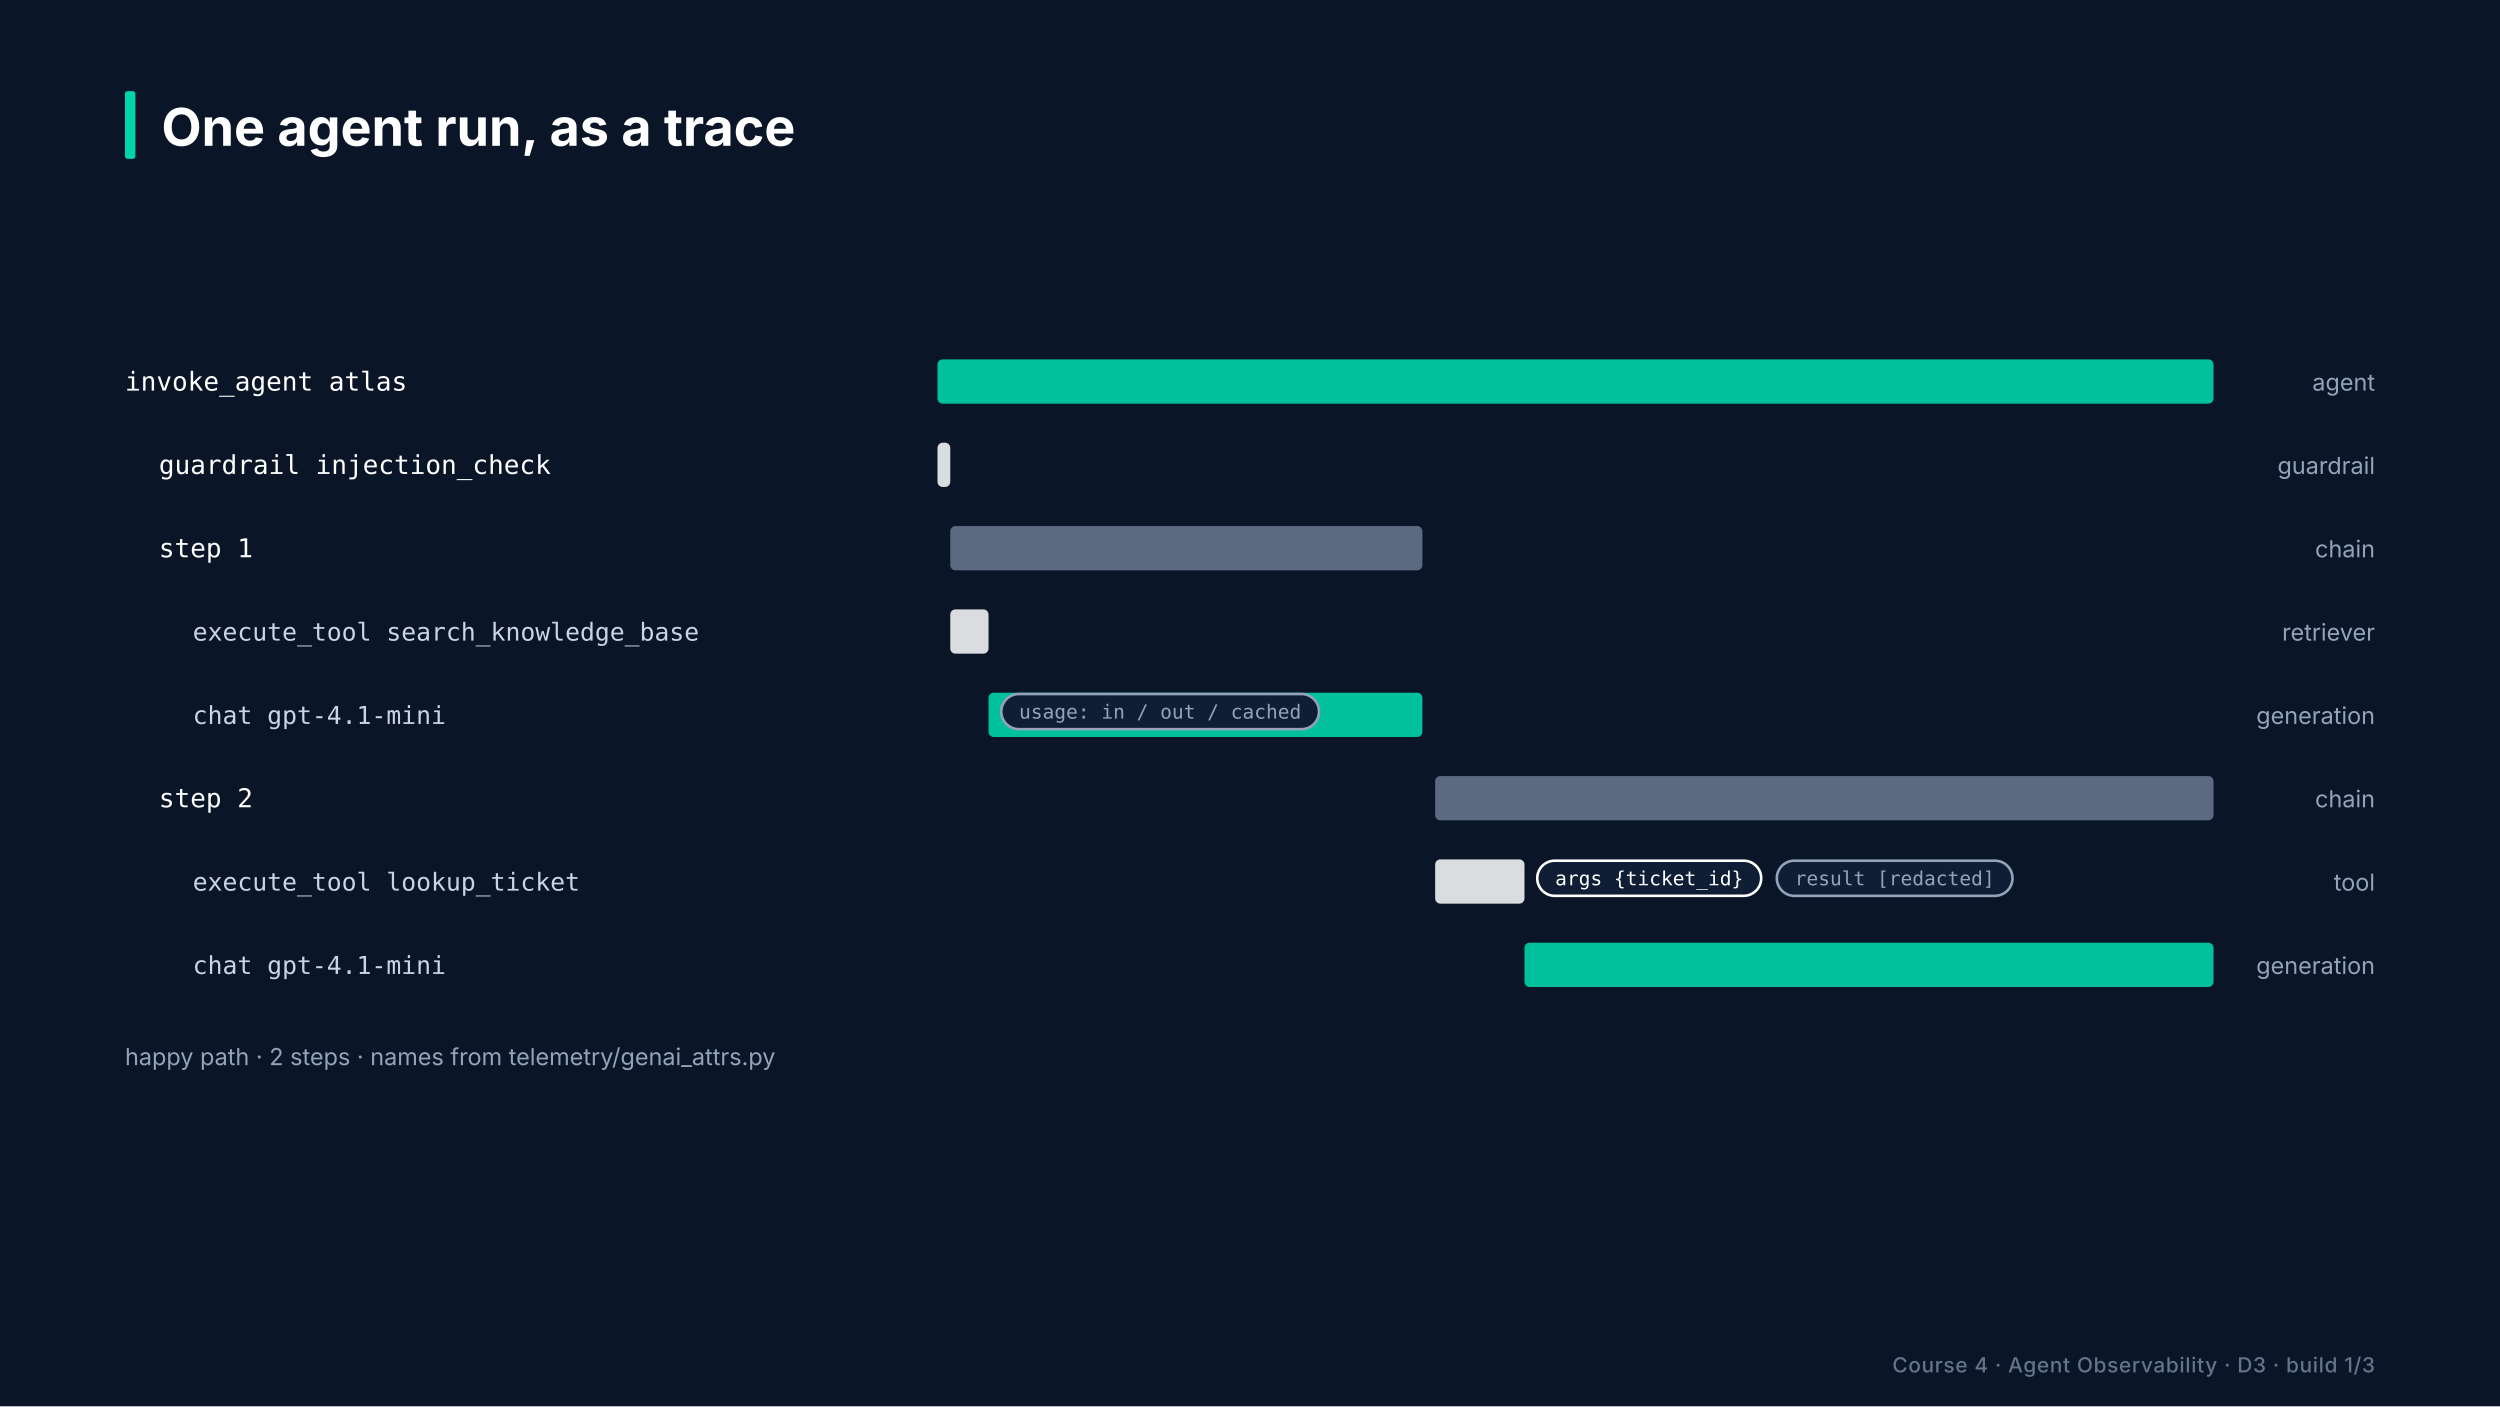
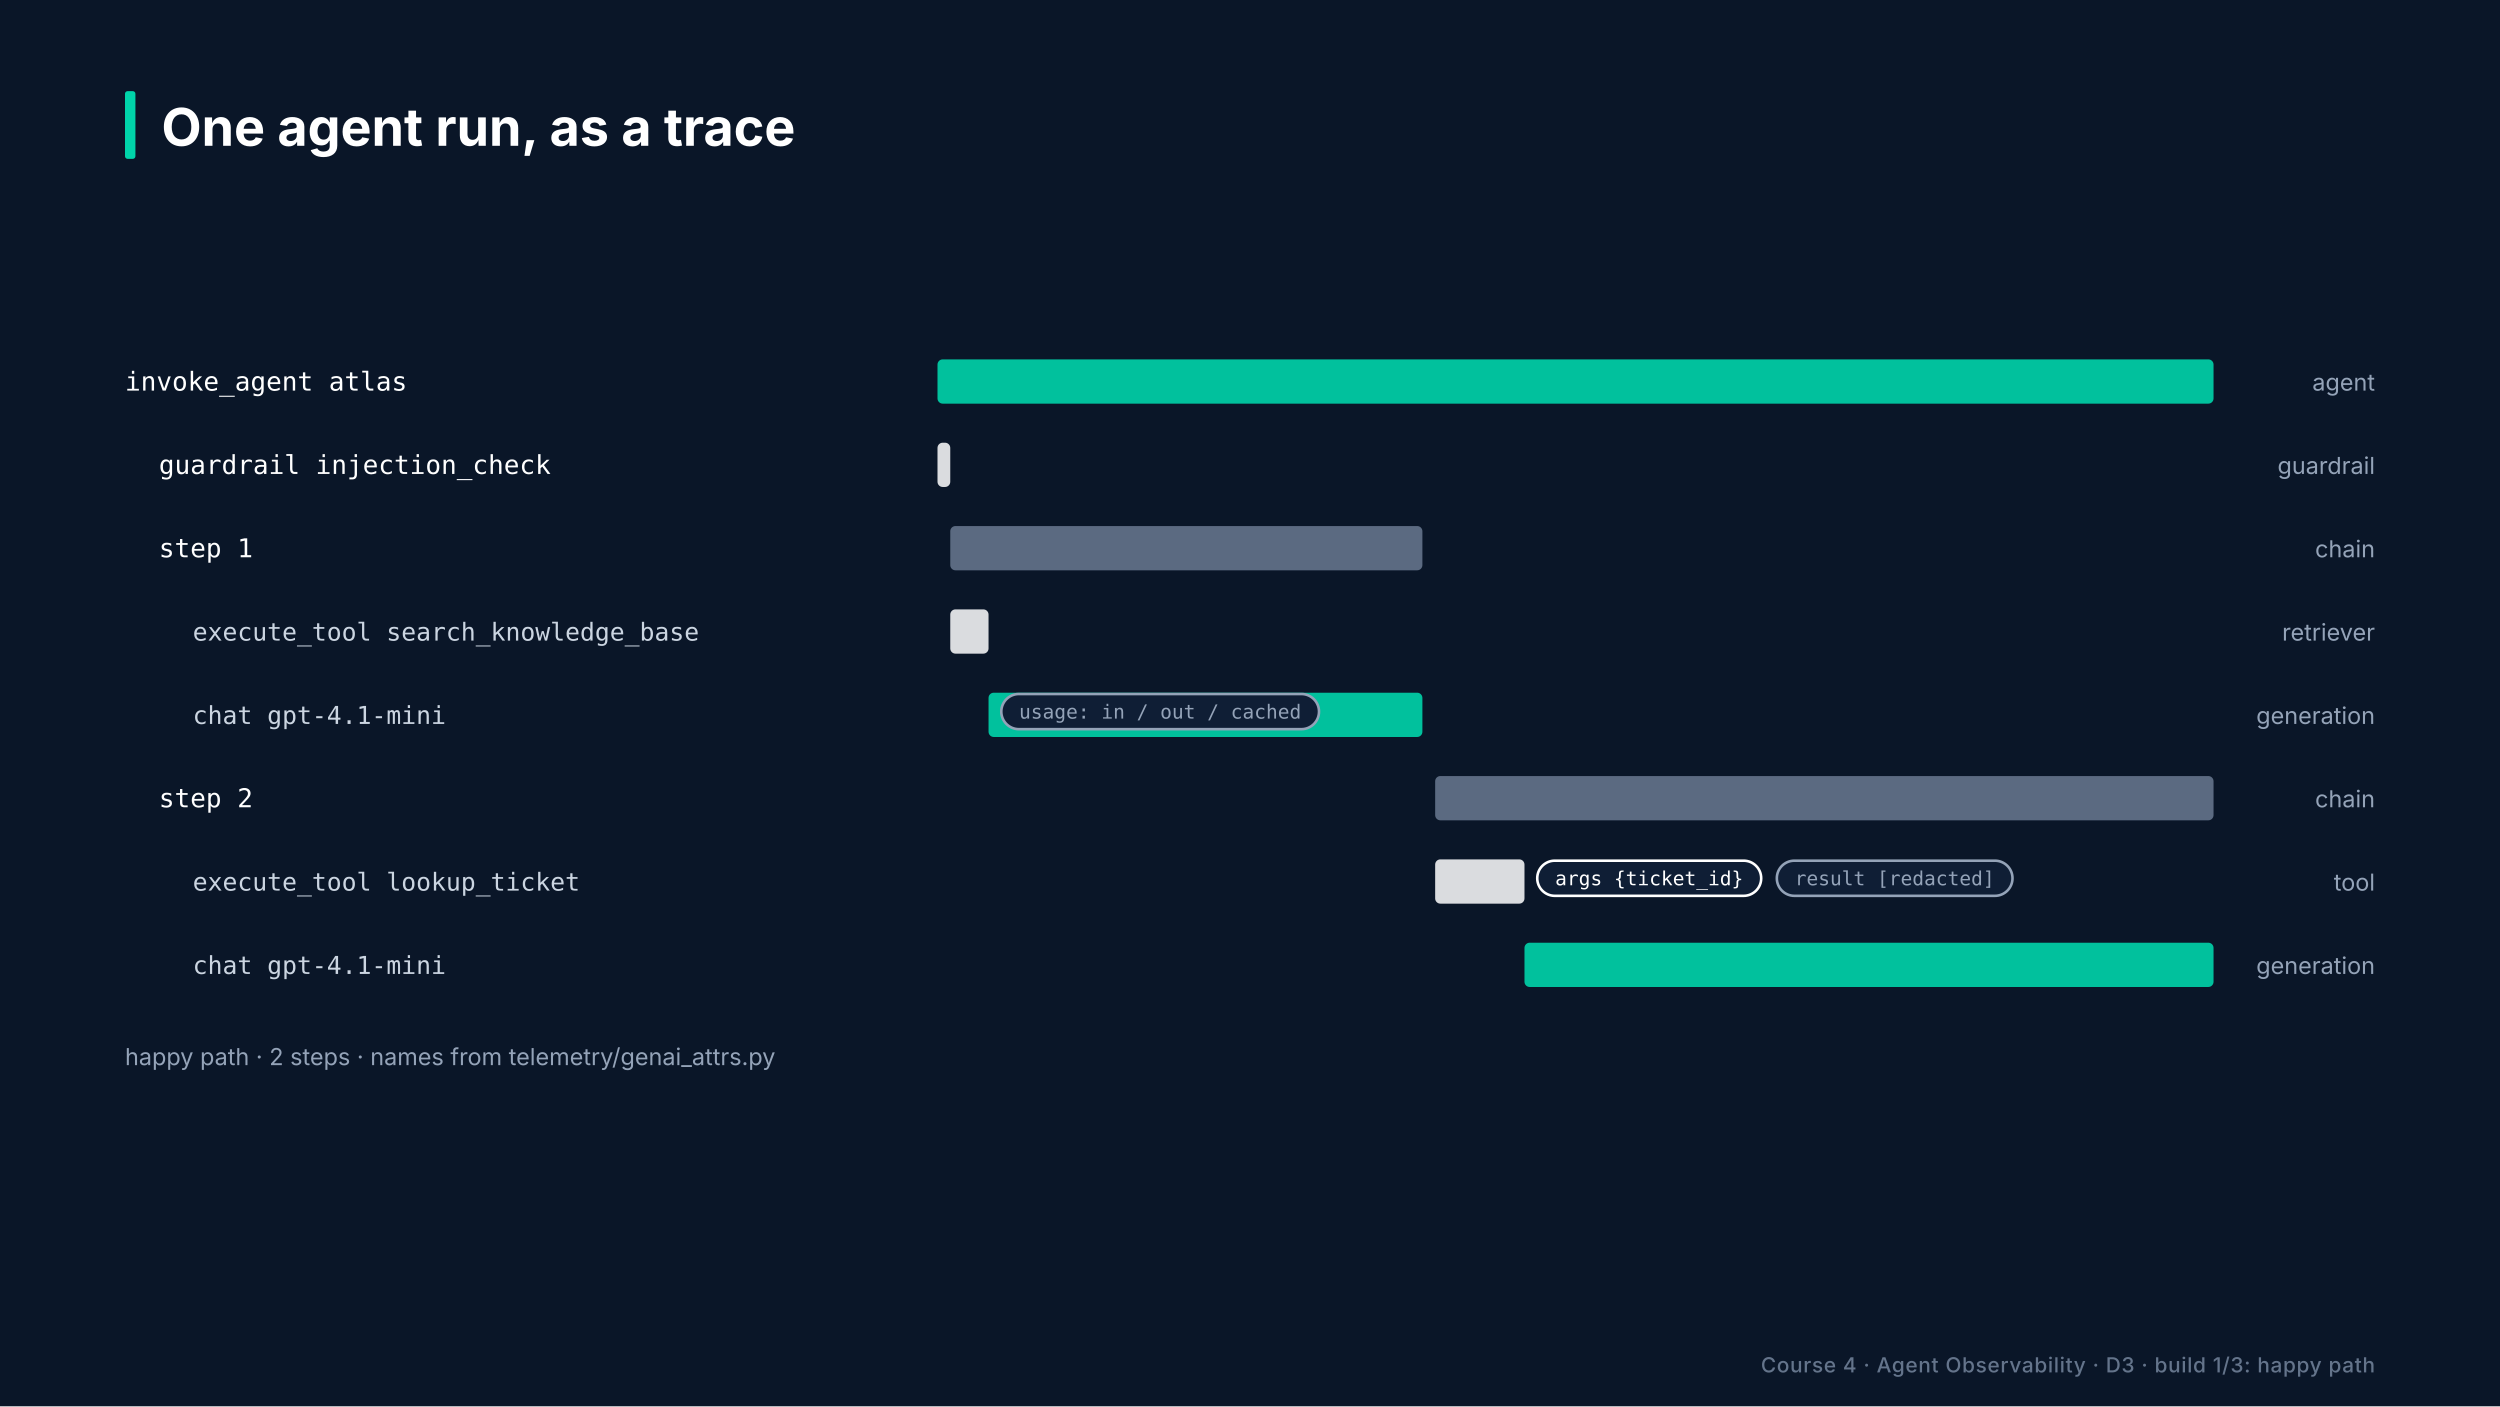
<svg xmlns="http://www.w3.org/2000/svg" viewBox="0 0 1920 1080" width="1920" height="1080" role="img" aria-labelledby="t-D3">
  <defs>
    <marker id="arr-flow" viewBox="0 0 16 16" markerWidth="16" markerHeight="16" refX="12" refY="8" orient="auto-start-reverse" markerUnits="userSpaceOnUse">
      <path d="M3 2.5 L12.5 8 L3 13.5" fill="none" stroke="#FFFFFF99" stroke-width="2.6" stroke-linecap="round" stroke-linejoin="round" />
    </marker>
    <marker id="arr-teal" viewBox="0 0 16 16" markerWidth="16" markerHeight="16" refX="12" refY="8" orient="auto-start-reverse" markerUnits="userSpaceOnUse">
      <path d="M3 2.5 L12.5 8 L3 13.5" fill="none" stroke="#00D4AA" stroke-width="2.6" stroke-linecap="round" stroke-linejoin="round" />
    </marker>
    <marker id="arr-red" viewBox="0 0 16 16" markerWidth="16" markerHeight="16" refX="12" refY="8" orient="auto-start-reverse" markerUnits="userSpaceOnUse">
      <path d="M3 2.5 L12.5 8 L3 13.5" fill="none" stroke="#FF4B4B" stroke-width="2.6" stroke-linecap="round" stroke-linejoin="round" />
    </marker>
    <marker id="arr-amber" viewBox="0 0 16 16" markerWidth="16" markerHeight="16" refX="12" refY="8" orient="auto-start-reverse" markerUnits="userSpaceOnUse">
      <path d="M3 2.5 L12.5 8 L3 13.5" fill="none" stroke="#FFB020" stroke-width="2.6" stroke-linecap="round" stroke-linejoin="round" />
    </marker>
    <marker id="arr-gray" viewBox="0 0 16 16" markerWidth="16" markerHeight="16" refX="12" refY="8" orient="auto-start-reverse" markerUnits="userSpaceOnUse">
      <path d="M3 2.5 L12.5 8 L3 13.5" fill="none" stroke="#64748B" stroke-width="2.6" stroke-linecap="round" stroke-linejoin="round" />
    </marker>
    <marker id="arr-white" viewBox="0 0 16 16" markerWidth="16" markerHeight="16" refX="12" refY="8" orient="auto-start-reverse" markerUnits="userSpaceOnUse">
      <path d="M3 2.5 L12.5 8 L3 13.5" fill="none" stroke="#FFFFFF" stroke-width="2.6" stroke-linecap="round" stroke-linejoin="round" />
    </marker>
  </defs>
  <rect width="1920" height="1080" fill="#0A1628" />
  <g id="diagram-title">
    <rect x="96" y="70" width="8" height="52" rx="2" fill="#00D4AA" />
    <text x="124" y="112" font-family="Inter, 'Inter var', 'Helvetica Neue', Arial, sans-serif" font-size="40" font-weight="700" fill="#FFFFFF">One agent run, as a trace</text>
-     <text x="1824" y="1054" font-family="Inter, 'Inter var', 'Helvetica Neue', Arial, sans-serif" font-size="16" font-weight="500" fill="#64748B" text-anchor="end" letter-spacing="0.5">Course 4 · Agent Observability · D3 · build 1/3</text>
+     <text x="1824" y="1054" font-family="Inter, 'Inter var', 'Helvetica Neue', Arial, sans-serif" font-size="16" font-weight="500" fill="#64748B" text-anchor="end" letter-spacing="0.5">Course 4 · Agent Observability · D3 · build 1/3: happy path</text>
  </g>
  <g id="build-1">
    <defs>
      <pattern id="hatch-teal" width="12" height="12" patternUnits="userSpaceOnUse" patternTransform="rotate(45)">
        <rect width="12" height="12" fill="#1A2742" />
        <rect width="5" height="12" fill="#00D4AA" />
      </pattern>
      <pattern id="hatch-white" width="12" height="12" patternUnits="userSpaceOnUse" patternTransform="rotate(45)">
        <rect width="12" height="12" fill="#1A2742" />
        <rect width="5" height="12" fill="#FFFFFF" fill-opacity="0.8" />
      </pattern>
    </defs>
  </g>
  <g id="build-1-only">
    <text x="96" y="300" font-family="'JetBrains Mono', 'Fira Code', Menlo, Consolas, monospace" font-size="20" font-weight="500" fill="#FFFFFF" text-anchor="start">invoke_agent atlas</text>
    <rect x="720.0" y="276" width="980.0" height="34" rx="4" fill="#00D4AA" fill-opacity="0.9" />
    <text x="1824" y="300" font-family="Inter, 'Inter var', 'Helvetica Neue', Arial, sans-serif" font-size="18" font-weight="400" fill="#94A3B8" text-anchor="end">agent</text>
    <text x="122" y="364" font-family="'JetBrains Mono', 'Fira Code', Menlo, Consolas, monospace" font-size="20" font-weight="500" fill="#FFFFFF" text-anchor="start">guardrail injection_check</text>
    <rect x="720.0" y="340" width="9.8" height="34" rx="4" fill="#FFFFFF" fill-opacity="0.85" />
    <text x="1824" y="364" font-family="Inter, 'Inter var', 'Helvetica Neue', Arial, sans-serif" font-size="18" font-weight="400" fill="#94A3B8" text-anchor="end">guardrail</text>
    <text x="122" y="428" font-family="'JetBrains Mono', 'Fira Code', Menlo, Consolas, monospace" font-size="20" font-weight="500" fill="#FFFFFF" text-anchor="start">step 1</text>
    <rect x="729.8" y="404" width="362.6" height="34" rx="4" fill="#64748B" fill-opacity="0.9" />
    <text x="1824" y="428" font-family="Inter, 'Inter var', 'Helvetica Neue', Arial, sans-serif" font-size="18" font-weight="400" fill="#94A3B8" text-anchor="end">chain</text>
    <text x="148" y="492" font-family="'JetBrains Mono', 'Fira Code', Menlo, Consolas, monospace" font-size="19" font-weight="500" fill="#CBD5E1" text-anchor="start">execute_tool search_knowledge_base</text>
    <rect x="729.8" y="468" width="29.4" height="34" rx="4" fill="#FFFFFF" fill-opacity="0.85" />
    <text x="1824" y="492" font-family="Inter, 'Inter var', 'Helvetica Neue', Arial, sans-serif" font-size="18" font-weight="400" fill="#94A3B8" text-anchor="end">retriever</text>
    <text x="148" y="556" font-family="'JetBrains Mono', 'Fira Code', Menlo, Consolas, monospace" font-size="19" font-weight="500" fill="#CBD5E1" text-anchor="start">chat gpt-4.1-mini</text>
    <rect x="759.2" y="532" width="333.2" height="34" rx="4" fill="#00D4AA" fill-opacity="0.9" />
    <text x="1824" y="556" font-family="Inter, 'Inter var', 'Helvetica Neue', Arial, sans-serif" font-size="18" font-weight="400" fill="#94A3B8" text-anchor="end">generation</text>
    <text x="122" y="620" font-family="'JetBrains Mono', 'Fira Code', Menlo, Consolas, monospace" font-size="20" font-weight="500" fill="#FFFFFF" text-anchor="start">step 2</text>
    <rect x="1102.2" y="596" width="597.8" height="34" rx="4" fill="#64748B" fill-opacity="0.9" />
    <text x="1824" y="620" font-family="Inter, 'Inter var', 'Helvetica Neue', Arial, sans-serif" font-size="18" font-weight="400" fill="#94A3B8" text-anchor="end">chain</text>
    <text x="148" y="684" font-family="'JetBrains Mono', 'Fira Code', Menlo, Consolas, monospace" font-size="19" font-weight="500" fill="#CBD5E1" text-anchor="start">execute_tool lookup_ticket</text>
    <rect x="1102.2" y="660" width="68.6" height="34" rx="4" fill="#FFFFFF" fill-opacity="0.85" />
    <text x="1824" y="684" font-family="Inter, 'Inter var', 'Helvetica Neue', Arial, sans-serif" font-size="18" font-weight="400" fill="#94A3B8" text-anchor="end">tool</text>
    <text x="148" y="748" font-family="'JetBrains Mono', 'Fira Code', Menlo, Consolas, monospace" font-size="19" font-weight="500" fill="#CBD5E1" text-anchor="start">chat gpt-4.1-mini</text>
    <rect x="1170.8" y="724" width="529.2" height="34" rx="4" fill="#00D4AA" fill-opacity="0.9" />
    <text x="1824" y="748" font-family="Inter, 'Inter var', 'Helvetica Neue', Arial, sans-serif" font-size="18" font-weight="400" fill="#94A3B8" text-anchor="end">generation</text>
    <rect x="769.0" y="533" width="244.0" height="27.0" rx="13.5" fill="#0F1E35" stroke="#94A3B8" stroke-width="2" />
    <text x="891.0" y="551.9" font-family="'JetBrains Mono', 'Fira Code', Menlo, Consolas, monospace" font-size="15" font-weight="500" fill="#94A3B8" text-anchor="middle">usage: in / out / cached</text>
    <rect x="1180.6" y="661" width="172.0" height="27.0" rx="13.5" fill="#0F1E35" stroke="#FFFFFF" stroke-width="2" />
    <text x="1266.6" y="679.9" font-family="'JetBrains Mono', 'Fira Code', Menlo, Consolas, monospace" font-size="15" font-weight="500" fill="#FFFFFF" text-anchor="middle">args {ticket_id}</text>
    <rect x="1364.6" y="661" width="181.0" height="27.0" rx="13.5" fill="#0F1E35" stroke="#94A3B8" stroke-width="2" />
    <text x="1455.1" y="679.9" font-family="'JetBrains Mono', 'Fira Code', Menlo, Consolas, monospace" font-size="15" font-weight="500" fill="#94A3B8" text-anchor="middle">result [redacted]</text>
    <text x="96" y="818" font-family="Inter, 'Inter var', 'Helvetica Neue', Arial, sans-serif" font-size="18" font-weight="400" fill="#94A3B8" text-anchor="start">happy path · 2 steps · names from telemetry/genai_attrs.py</text>
  </g>
</svg>
